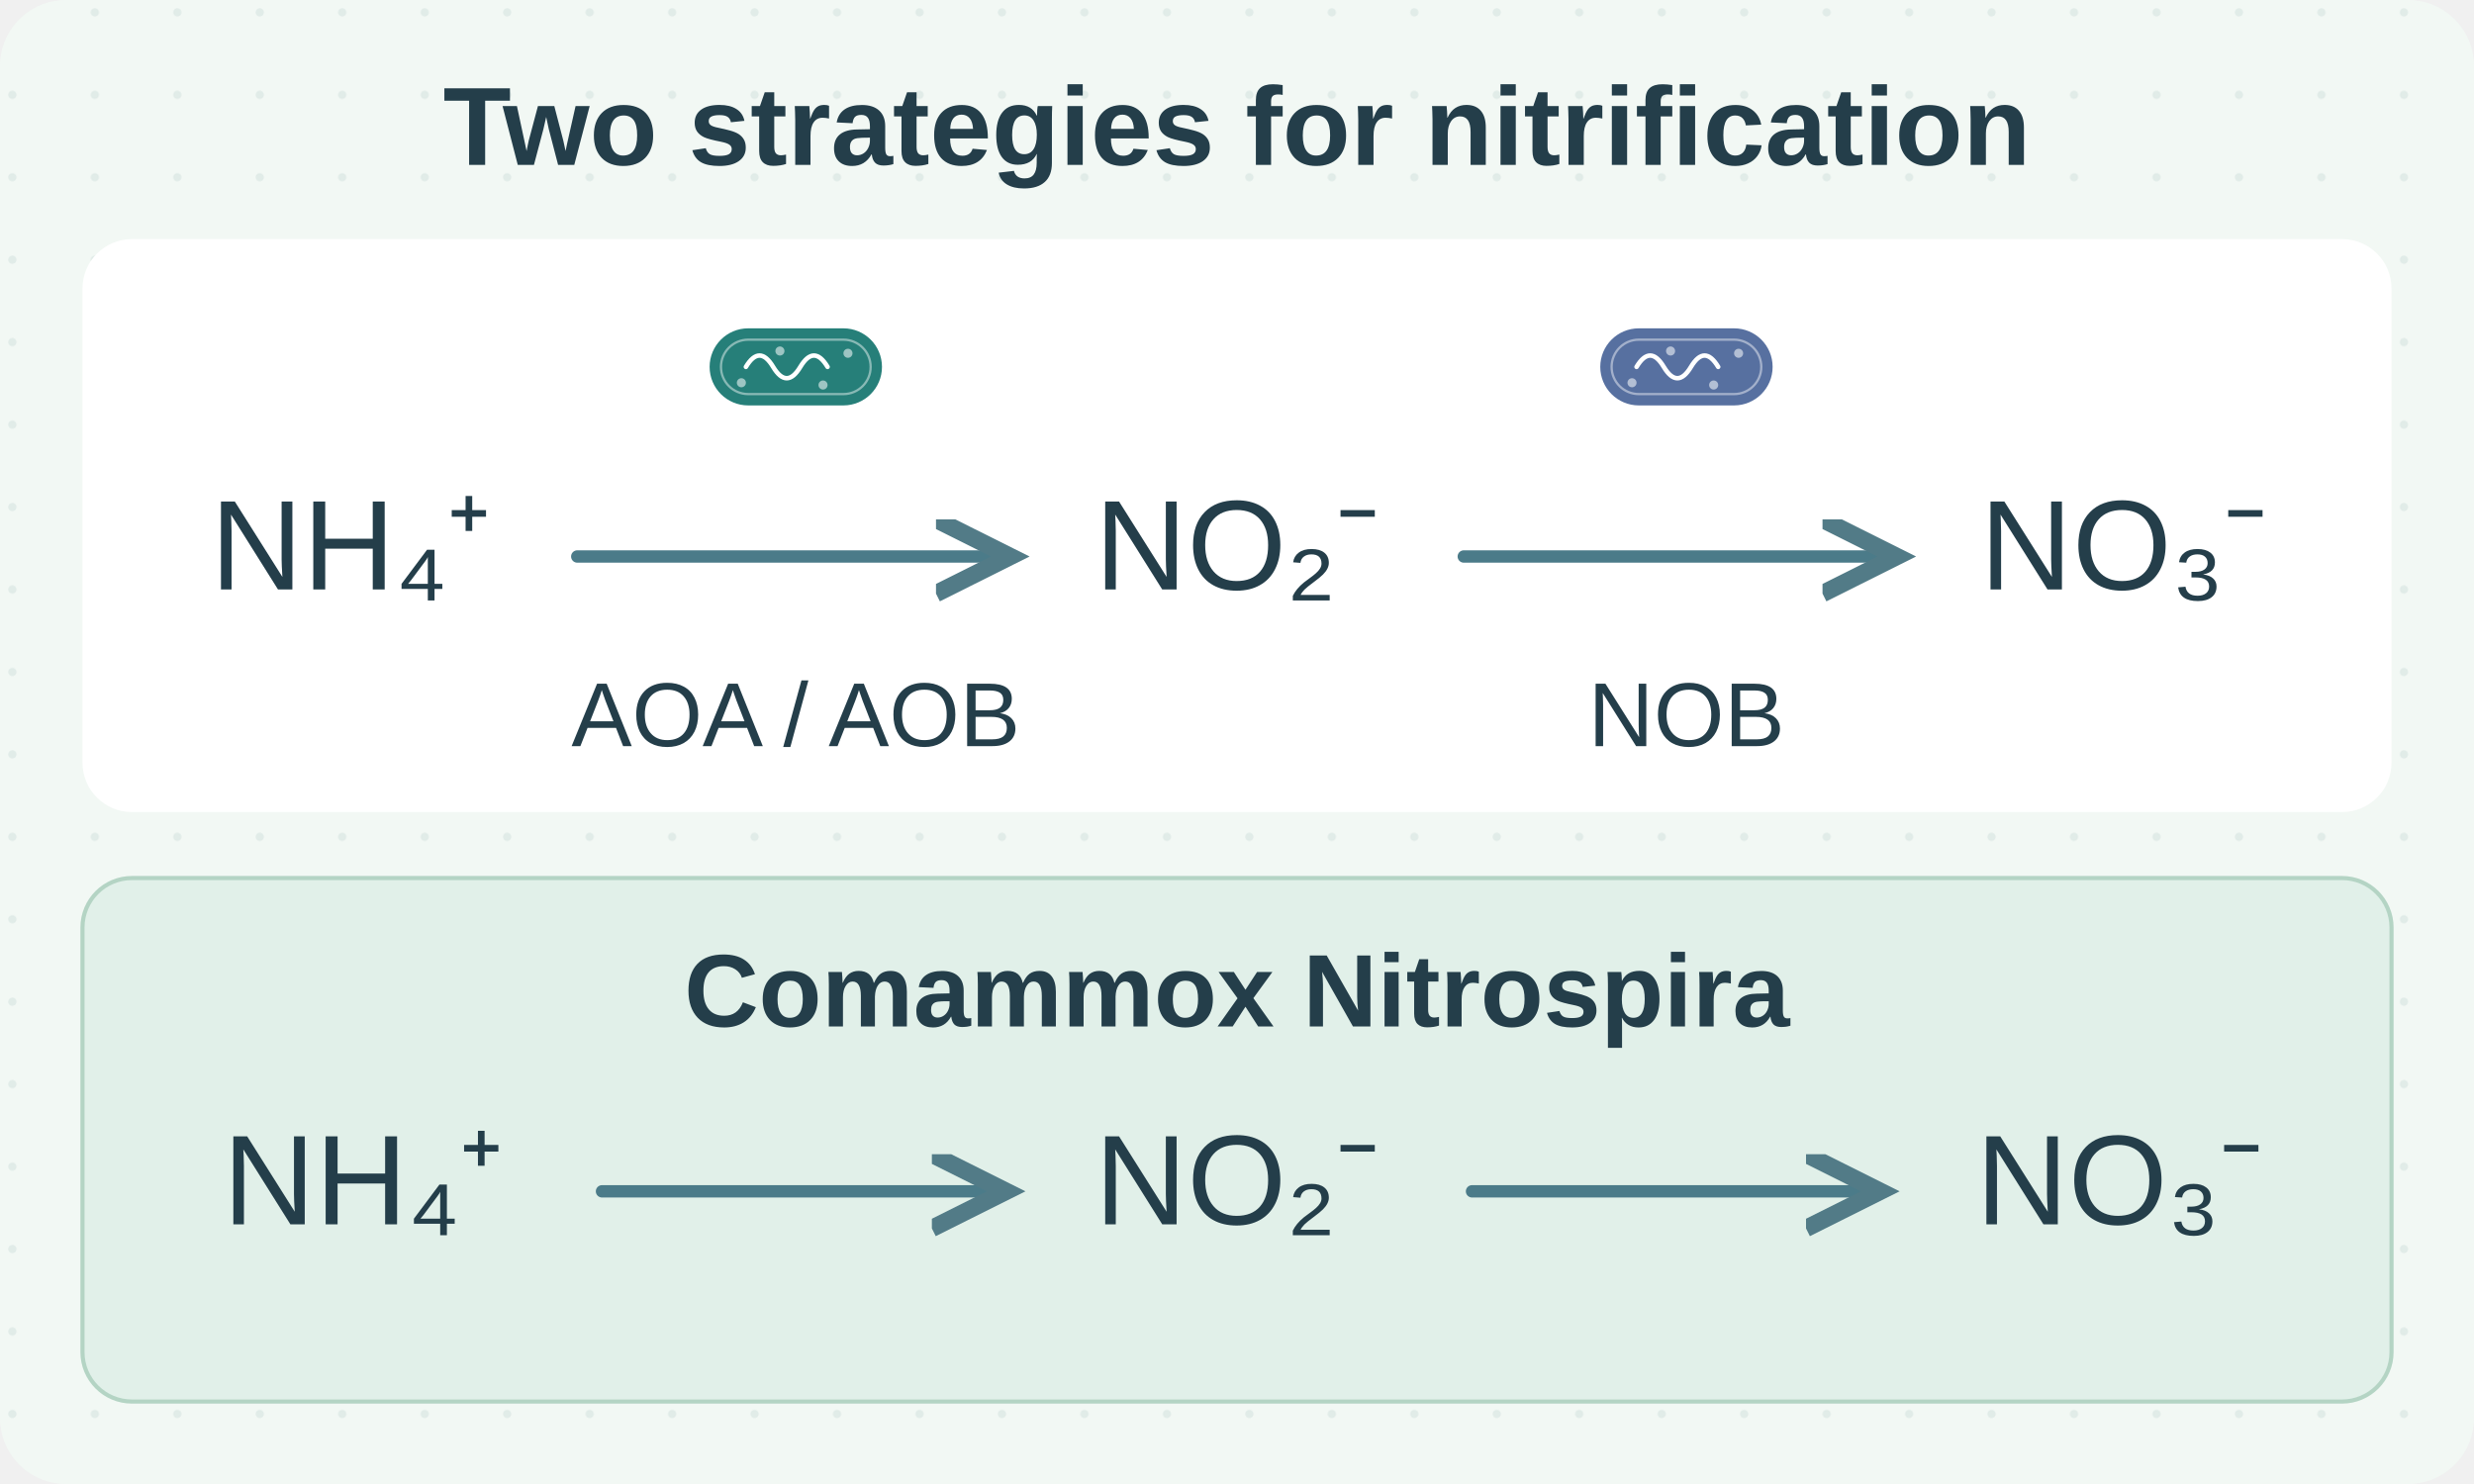
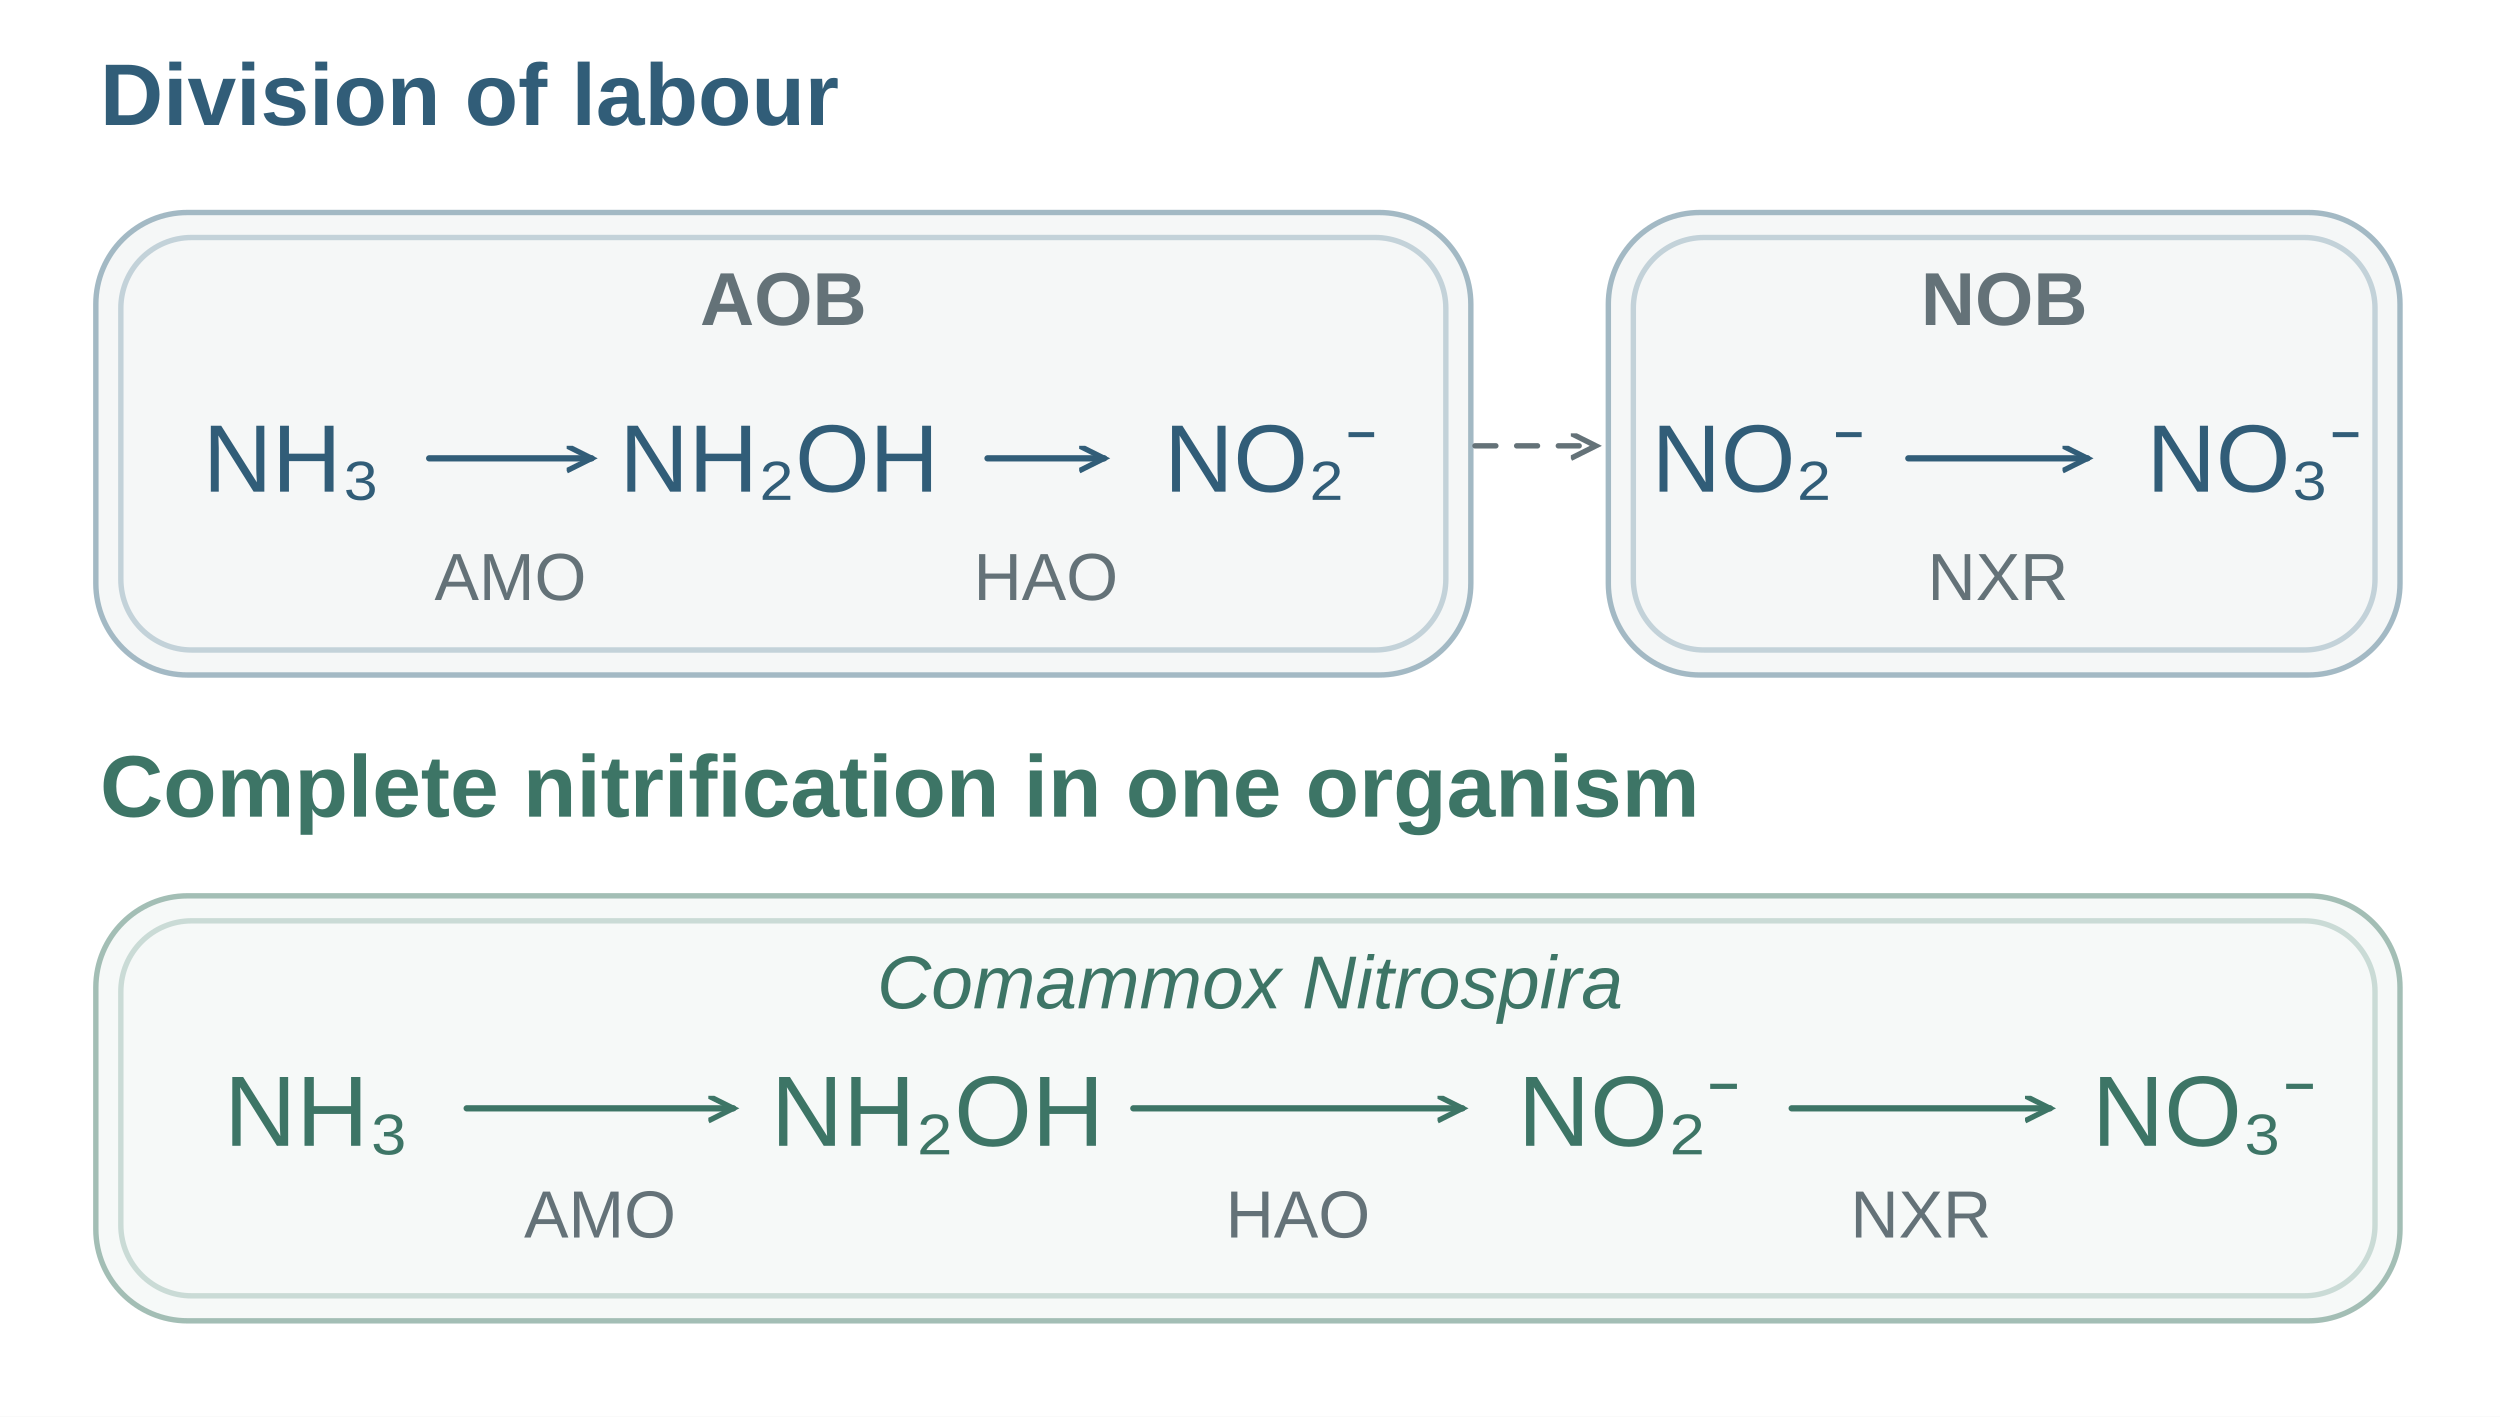
- <svg xmlns="http://www.w3.org/2000/svg" viewBox="0 0 600 360" role="img" aria-labelledby="title desc">
+ <svg xmlns="http://www.w3.org/2000/svg" viewBox="0 0 600 340" role="img" aria-labelledby="title desc">
  <defs>
-     <marker id="arrow" markerWidth="8" markerHeight="8" refX="6" refY="3" orient="auto" markerUnits="strokeWidth">
-       <path d="M0 0L6 3L0 6" fill="none" stroke="#527b87" stroke-width="1.4" />
+     <marker id="blue" markerWidth="8" markerHeight="8" refX="6" refY="3" orient="auto" markerUnits="userSpaceOnUse">
+       <path d="M0 0L6 3L0 6" fill="none" stroke="#315d78" stroke-width="1.3" />
    </marker>
-     <linearGradient id="ocean" x2="0" y2="1">
-       <stop stop-color="#80c7d0" />
-       <stop offset="1" stop-color="#164f70" />
-     </linearGradient>
-     <linearGradient id="soil" x2="0" y2="1">
-       <stop stop-color="#b0c8ae" />
-       <stop offset="1" stop-color="#355d58" />
-     </linearGradient>
-     <radialGradient id="lens">
-       <stop stop-color="#e6f7f1" />
-       <stop offset=".8" stop-color="#a1d4c7" />
-       <stop offset="1" stop-color="#448e89" />
-     </radialGradient>
-     <pattern id="dots" width="20" height="20" patternUnits="userSpaceOnUse">
-       <circle cx="3" cy="3" r="1" fill="#497b7e" opacity=".1" />
-     </pattern>
+     <marker id="green" markerWidth="8" markerHeight="8" refX="6" refY="3" orient="auto" markerUnits="userSpaceOnUse">
+       <path d="M0 0L6 3L0 6" fill="none" stroke="#3d7566" stroke-width="1.3" />
+     </marker>
+     <marker id="rust" markerWidth="8" markerHeight="8" refX="6" refY="3" orient="auto" markerUnits="userSpaceOnUse">
+       <path d="M0 0L6 3L0 6" fill="none" stroke="#976345" stroke-width="1.3" />
+     </marker>
+     <marker id="gray" markerWidth="8" markerHeight="8" refX="6" refY="3" orient="auto" markerUnits="userSpaceOnUse">
+       <path d="M0 0L6 3L0 6" fill="none" stroke="#647278" stroke-width="1.3" />
+     </marker>
  </defs>
-   <rect width="600" height="360" rx="16" fill="#f2f8f4" />
-   <rect width="600" height="360" rx="16" fill="url(#dots)" />
+   <rect width="600" height="340" fill="#fff" />
  <g font-family="Arial, Helvetica, sans-serif">
-     <text x="300" y="40" text-anchor="middle" fill="#243e4a" font-size="27" font-weight="600">Two strategies for nitrification</text>
-     <rect x="20" y="58" width="560" height="139" rx="12" fill="#fff" />
-     <text x="85" y="143" text-anchor="middle" fill="#243e4a" font-size="31" font-weight="400">NH₄⁺</text>
-     <text x="300" y="143" text-anchor="middle" fill="#243e4a" font-size="31" font-weight="400">NO₂⁻</text>
-     <text x="515" y="143" text-anchor="middle" fill="#243e4a" font-size="31" font-weight="400">NO₃⁻</text>
-     <path d="M140 135H245" fill="none" stroke="#4b7b89" stroke-width="3" stroke-linecap="round" stroke-linejoin="round" marker-end="url(#arrow)" />
-     <path d="M355 135H460" fill="none" stroke="#4b7b89" stroke-width="3" stroke-linecap="round" stroke-linejoin="round" marker-end="url(#arrow)" />
-     <g transform="translate(193 89) rotate(0) scale(0.55)">
-       <rect x="-38" y="-17" width="76" height="34" rx="17" fill="#267f79" />
-       <rect x="-33" y="-12" width="66" height="24" rx="12" fill="none" stroke="#fff" stroke-opacity=".45" />
-       <path d="M-22 0q6-10 12 0t12 0t12 0" fill="none" stroke="#fff" stroke-width="2" stroke-linecap="round" stroke-linejoin="round" />
-       <circle cx="-24" cy="7" r="2" fill="#fff" opacity=".55" />
-       <circle cx="23" cy="-6" r="2" fill="#fff" opacity=".55" />
-       <circle cx="12" cy="8" r="2" fill="#fff" opacity=".55" />
-       <circle cx="-7" cy="-7" r="2" fill="#fff" opacity=".55" />
-     </g>
-     <g transform="translate(409 89) rotate(0) scale(0.55)">
-       <rect x="-38" y="-17" width="76" height="34" rx="17" fill="#5770a0" />
-       <rect x="-33" y="-12" width="66" height="24" rx="12" fill="none" stroke="#fff" stroke-opacity=".45" />
-       <path d="M-22 0q6-10 12 0t12 0t12 0" fill="none" stroke="#fff" stroke-width="2" stroke-linecap="round" stroke-linejoin="round" />
-       <circle cx="-24" cy="7" r="2" fill="#fff" opacity=".55" />
-       <circle cx="23" cy="-6" r="2" fill="#fff" opacity=".55" />
-       <circle cx="12" cy="8" r="2" fill="#fff" opacity=".55" />
-       <circle cx="-7" cy="-7" r="2" fill="#fff" opacity=".55" />
-     </g>
-     <text x="193" y="181" text-anchor="middle" fill="#243e4a" font-size="22" font-weight="400">AOA / AOB</text>
-     <text x="409" y="181" text-anchor="middle" fill="#243e4a" font-size="22" font-weight="400">NOB</text>
-     <rect x="20" y="213" width="560" height="127" rx="12" fill="#e1f0e9" stroke="#b4d4c4" />
-     <text x="300" y="249" text-anchor="middle" fill="#243e4a" font-size="25" font-weight="600">Comammox Nitrospira</text>
-     <text x="88" y="297" text-anchor="middle" fill="#243e4a" font-size="31" font-weight="400">NH₄⁺</text>
-     <text x="300" y="297" text-anchor="middle" fill="#243e4a" font-size="31" font-weight="400">NO₂⁻</text>
-     <text x="514" y="297" text-anchor="middle" fill="#243e4a" font-size="31" font-weight="400">NO₃⁻</text>
-     <path d="M146 289H244" fill="none" stroke="#4b7b89" stroke-width="3" stroke-linecap="round" stroke-linejoin="round" marker-end="url(#arrow)" />
-     <path d="M357 289H456" fill="none" stroke="#4b7b89" stroke-width="3" stroke-linecap="round" stroke-linejoin="round" marker-end="url(#arrow)" />
+     <text x="24" y="30" text-anchor="start" font-size="21" fill="#315d78" font-weight="600">Division of labour</text>
+     <rect x="23" y="51" width="330" height="111" rx="22" fill="#f5f7f7" stroke="#a3b9c4" stroke-width="1.3" />
+     <rect x="29" y="57" width="318" height="99" rx="17" fill="none" stroke="#c3d2d9" stroke-width="1.3" />
+     <rect x="386" y="51" width="190" height="111" rx="22" fill="#f5f7f7" stroke="#a3b9c4" stroke-width="1.3" />
+     <rect x="392" y="57" width="178" height="99" rx="17" fill="none" stroke="#c3d2d9" stroke-width="1.3" />
+     <text x="188" y="78" text-anchor="middle" font-size="18" fill="#647278" font-weight="600">AOB</text>
+     <text x="481" y="78" text-anchor="middle" font-size="18" fill="#647278" font-weight="600">NOB</text>
+     <text x="70" y="118" text-anchor="middle" font-size="23" fill="#315d78">NH₃</text>
+     <text x="187" y="118" text-anchor="middle" font-size="23" fill="#315d78">NH₂OH</text>
+     <text x="305" y="118" text-anchor="middle" font-size="23" fill="#315d78">NO₂⁻</text>
+     <text x="422" y="118" text-anchor="middle" font-size="23" fill="#315d78">NO₂⁻</text>
+     <text x="541" y="118" text-anchor="middle" font-size="23" fill="#315d78">NO₃⁻</text>
+     <path d="M103 110H142" fill="none" stroke="#315d78" stroke-width="1.5" stroke-linecap="round" stroke-linejoin="round" marker-end="url(#blue)" />
+     <text x="122.5" y="144" text-anchor="middle" font-size="16" fill="#647278">AMO</text>
+     <path d="M237 110H265" fill="none" stroke="#315d78" stroke-width="1.5" stroke-linecap="round" stroke-linejoin="round" marker-end="url(#blue)" />
+     <text x="251.0" y="144" text-anchor="middle" font-size="16" fill="#647278">HAO</text>
+     <path d="M458 110H501" fill="none" stroke="#315d78" stroke-width="1.5" stroke-linecap="round" stroke-linejoin="round" marker-end="url(#blue)" />
+     <text x="479.5" y="144" text-anchor="middle" font-size="16" fill="#647278">NXR</text>
+     <path d="M354 107H383" fill="none" stroke="#647278" stroke-width="1.3" stroke-linecap="round" stroke-linejoin="round" marker-end="url(#gray)" stroke-dasharray="5 5" />
+     <text x="24" y="196" text-anchor="start" font-size="21" fill="#3d7566" font-weight="600">Complete nitrification in one organism</text>
+     <rect x="23" y="215" width="553" height="102" rx="22" fill="#f6f9f8" stroke="#a3beb5" stroke-width="1.3" />
+     <rect x="29" y="221" width="541" height="90" rx="17" fill="none" stroke="#cadbd6" stroke-width="1.3" />
+     <text x="300" y="242" text-anchor="middle" font-size="18" fill="#3d7566" font-style="italic">Comammox Nitrospira</text>
+     <text x="76" y="275" text-anchor="middle" font-size="24" fill="#3d7566">NH₃</text>
+     <text x="225" y="275" text-anchor="middle" font-size="24" fill="#3d7566">NH₂OH</text>
+     <text x="391" y="275" text-anchor="middle" font-size="24" fill="#3d7566">NO₂⁻</text>
+     <text x="529" y="275" text-anchor="middle" font-size="24" fill="#3d7566">NO₃⁻</text>
+     <path d="M112 266H176" fill="none" stroke="#3d7566" stroke-width="1.5" stroke-linecap="round" stroke-linejoin="round" marker-end="url(#green)" />
+     <text x="144.0" y="297" text-anchor="middle" font-size="16" fill="#647278">AMO</text>
+     <path d="M272 266H351" fill="none" stroke="#3d7566" stroke-width="1.5" stroke-linecap="round" stroke-linejoin="round" marker-end="url(#green)" />
+     <text x="311.5" y="297" text-anchor="middle" font-size="16" fill="#647278">HAO</text>
+     <path d="M430 266H492" fill="none" stroke="#3d7566" stroke-width="1.5" stroke-linecap="round" stroke-linejoin="round" marker-end="url(#green)" />
+     <text x="461.0" y="297" text-anchor="middle" font-size="16" fill="#647278">NXR</text>
  </g>
</svg>
